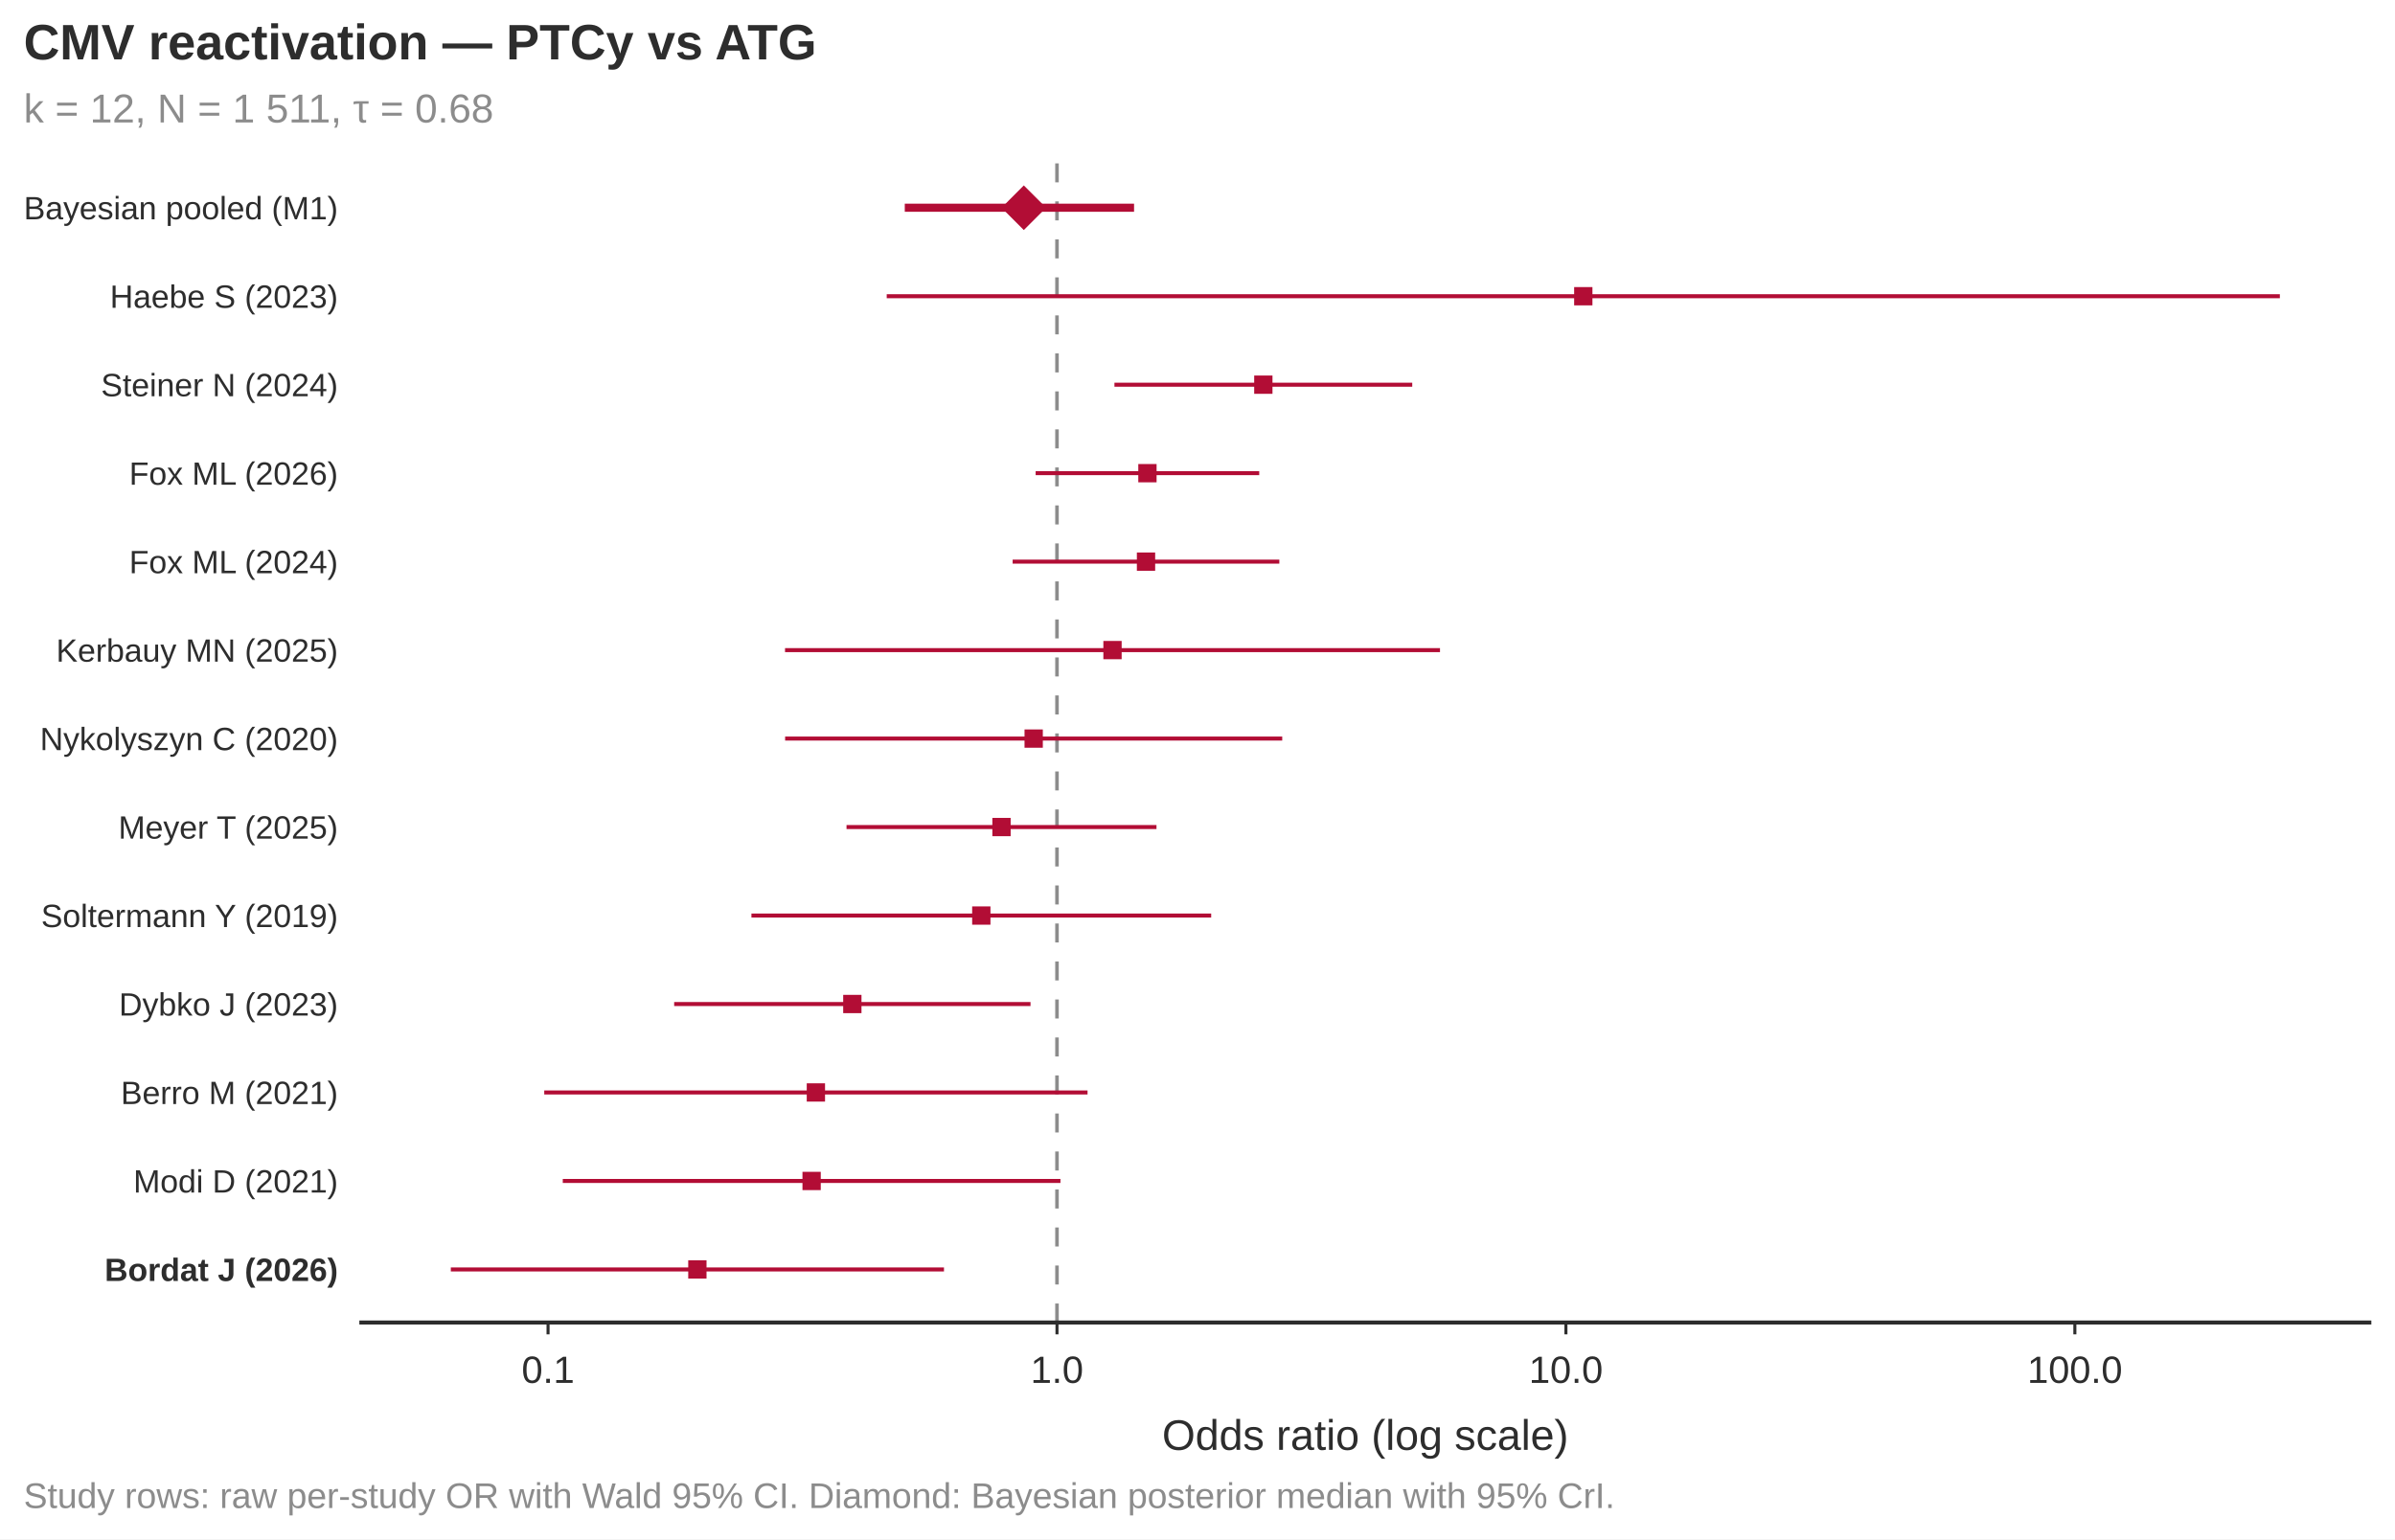
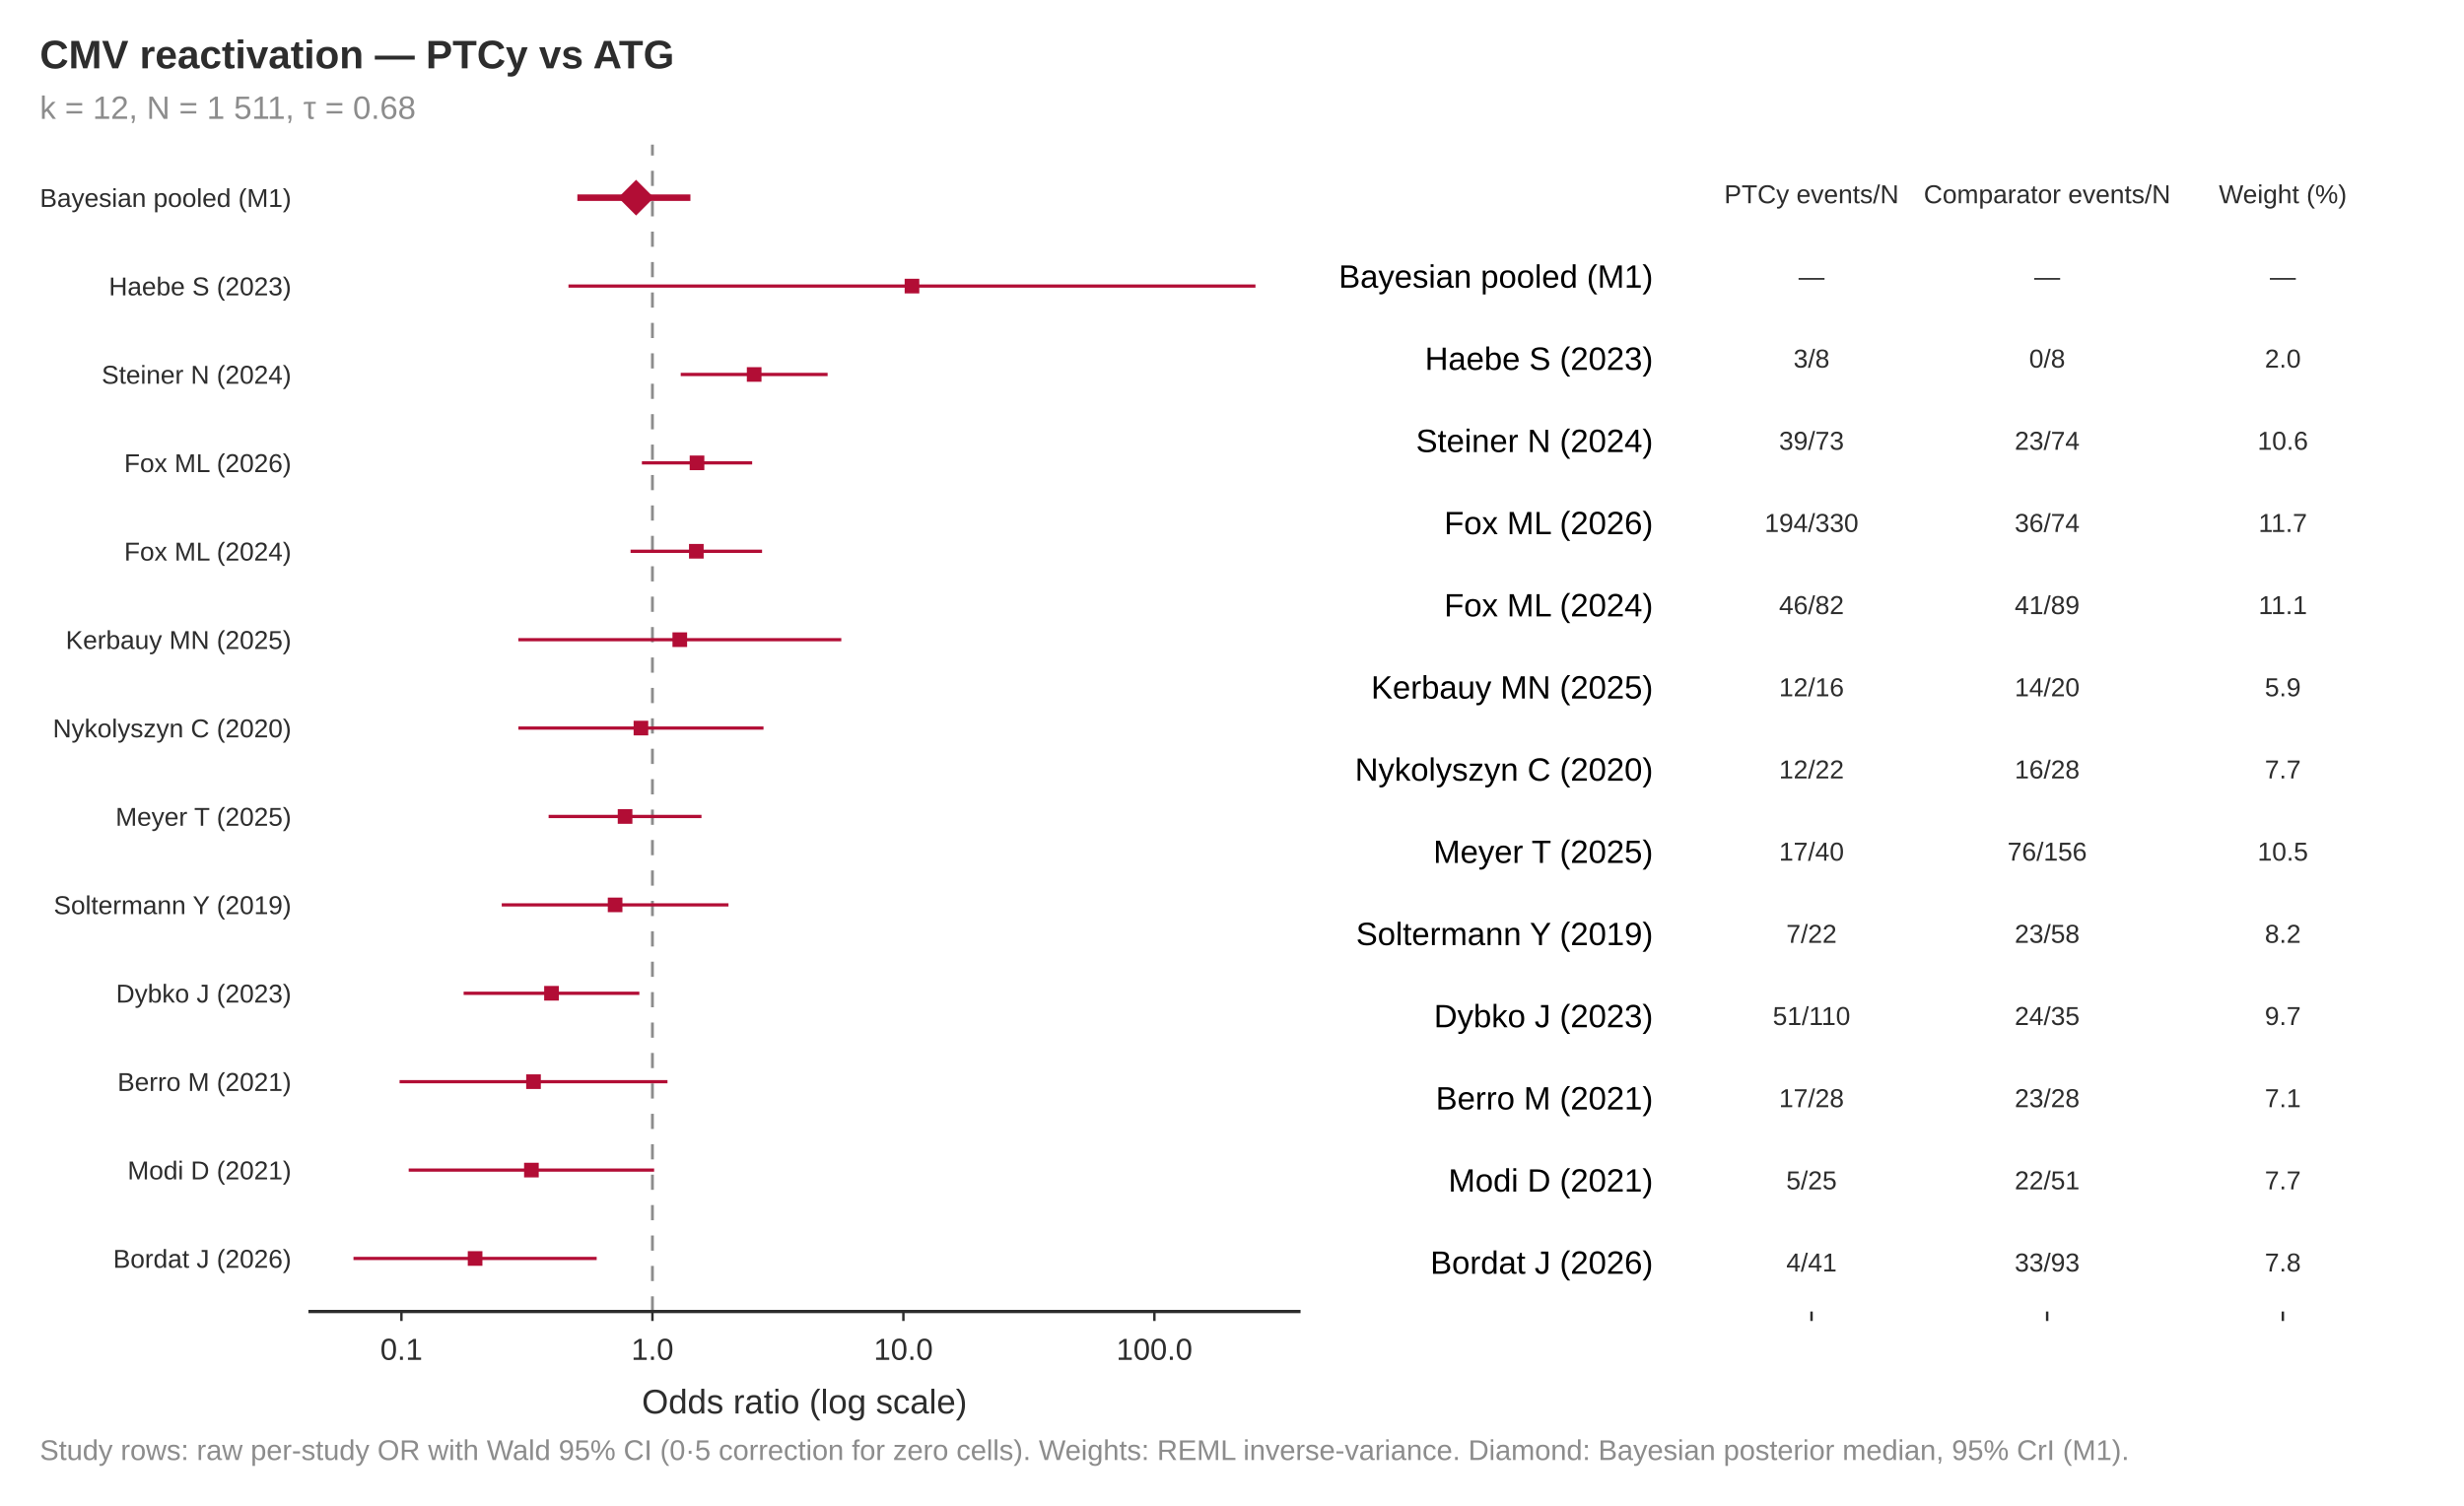
- <svg xmlns="http://www.w3.org/2000/svg" width="504.00pt" height="324.00pt" viewBox="0 0 504.00 324.00">
+ <svg xmlns="http://www.w3.org/2000/svg" width="648.00pt" height="396.00pt" viewBox="0 0 648.00 396.00">
  <g class="svglite">
    <defs>
      <style type="text/css">
    .svglite line, .svglite polyline, .svglite polygon, .svglite path, .svglite rect, .svglite circle {
      fill: none;
      stroke: #000000;
      stroke-linecap: round;
      stroke-linejoin: round;
      stroke-miterlimit: 10.00;
    }
    .svglite text {
      white-space: pre;
    }
    .svglite g.glyphgroup path {
      fill: inherit;
      stroke: none;
    }
  </style>
    </defs>
    <rect width="100%" height="100%" style="stroke: none; fill: #FFFFFF;" />
    <defs>
-       <clipPath id="cpMC4wMHw1MDQuMDB8MC4wMHwzMjQuMDA=">
-         <rect x="0.00" y="0.00" width="504.00" height="324.00" />
+       <clipPath id="cpMC4wMHw2NDguMDB8MC4wMHwzOTYuMDA=">
+         <rect x="0.00" y="0.00" width="648.00" height="396.00" />
      </clipPath>
    </defs>
-     <g clip-path="url(#cpMC4wMHw1MDQuMDB8MC4wMHwzMjQuMDA=)">
-       <rect x="0.00" y="0.00" width="504.00" height="324.00" style="stroke-width: 0.97; stroke: none; fill: #FFFFFF;" />
+     <g clip-path="url(#cpMC4wMHw2NDguMDB8MC4wMHwzOTYuMDA=)">
+       <rect x="0" y="0.00" width="648.00" height="396.00" style="stroke-width: 1.07; stroke: #FFFFFF; fill: #FFFFFF;" />
    </g>
    <defs>
-       <clipPath id="cpNzUuNjJ8NDk5LjAyfDMyLjU2fDI3OC4zOQ==">
-         <rect x="75.62" y="32.56" width="423.40" height="245.84" />
+       <clipPath id="cpODEuMTB8NjM3LjU0fDM4LjAzfDM0NC45MQ==">
+         <rect x="81.10" y="38.03" width="556.44" height="306.88" />
      </clipPath>
    </defs>
-     <g clip-path="url(#cpNzUuNjJ8NDk5LjAyfDMyLjU2fDI3OC4zOQ==)">
-       <rect x="75.62" y="32.56" width="423.40" height="245.84" style="stroke-width: 0.97; stroke: none; fill: #FFFFFF;" />
-       <line x1="222.43" y1="278.39" x2="222.43" y2="32.56" style="stroke-width: 0.75; stroke: #8C8C8C; stroke-dasharray: 4.00,4.00; stroke-linecap: butt;" />
-       <line x1="94.87" y1="267.22" x2="198.65" y2="267.22" style="stroke-width: 0.85; stroke: #B20D35; stroke-linecap: butt;" />
-       <line x1="118.43" y1="248.59" x2="223.16" y2="248.59" style="stroke-width: 0.85; stroke: #B20D35; stroke-linecap: butt;" />
-       <line x1="114.53" y1="229.97" x2="228.86" y2="229.97" style="stroke-width: 0.85; stroke: #B20D35; stroke-linecap: butt;" />
-       <line x1="141.87" y1="211.35" x2="216.86" y2="211.35" style="stroke-width: 0.85; stroke: #B20D35; stroke-linecap: butt;" />
-       <line x1="158.13" y1="192.72" x2="254.88" y2="192.72" style="stroke-width: 0.85; stroke: #B20D35; stroke-linecap: butt;" />
-       <line x1="178.14" y1="174.10" x2="243.37" y2="174.10" style="stroke-width: 0.85; stroke: #B20D35; stroke-linecap: butt;" />
-       <line x1="165.22" y1="155.47" x2="269.83" y2="155.47" style="stroke-width: 0.85; stroke: #B20D35; stroke-linecap: butt;" />
-       <line x1="165.20" y1="136.85" x2="303.03" y2="136.85" style="stroke-width: 0.85; stroke: #B20D35; stroke-linecap: butt;" />
-       <line x1="213.10" y1="118.23" x2="269.22" y2="118.23" style="stroke-width: 0.85; stroke: #B20D35; stroke-linecap: butt;" />
-       <line x1="217.94" y1="99.60" x2="264.99" y2="99.60" style="stroke-width: 0.85; stroke: #B20D35; stroke-linecap: butt;" />
-       <line x1="234.52" y1="80.98" x2="297.19" y2="80.98" style="stroke-width: 0.85; stroke: #B20D35; stroke-linecap: butt;" />
-       <line x1="186.60" y1="62.35" x2="479.77" y2="62.35" style="stroke-width: 0.85; stroke: #B20D35; stroke-linecap: butt;" />
-       <polygon points="144.83,269.14 148.68,269.14 148.68,265.29 144.83,265.29 " style="stroke-width: 1.29; stroke: none; fill: #B20D35;" />
-       <polygon points="168.87,250.52 172.72,250.52 172.72,246.67 168.87,246.67 " style="stroke-width: 1.29; stroke: none; fill: #B20D35;" />
-       <polygon points="169.77,231.89 173.62,231.89 173.62,228.04 169.77,228.04 " style="stroke-width: 1.29; stroke: none; fill: #B20D35;" />
-       <polygon points="177.44,213.27 181.29,213.27 181.29,209.42 177.44,209.42 " style="stroke-width: 1.29; stroke: none; fill: #B20D35;" />
-       <polygon points="204.58,194.65 208.43,194.65 208.43,190.80 204.58,190.80 " style="stroke-width: 1.29; stroke: none; fill: #B20D35;" />
-       <polygon points="208.83,176.02 212.68,176.02 212.68,172.17 208.83,172.17 " style="stroke-width: 1.29; stroke: none; fill: #B20D35;" />
-       <polygon points="215.60,157.40 219.45,157.40 219.45,153.55 215.60,153.55 " style="stroke-width: 1.29; stroke: none; fill: #B20D35;" />
-       <polygon points="232.19,138.77 236.04,138.77 236.04,134.92 232.19,134.92 " style="stroke-width: 1.29; stroke: none; fill: #B20D35;" />
-       <polygon points="239.24,120.15 243.09,120.15 243.09,116.30 239.24,116.30 " style="stroke-width: 1.29; stroke: none; fill: #B20D35;" />
-       <polygon points="239.54,101.53 243.39,101.53 243.39,97.68 239.54,97.68 " style="stroke-width: 1.29; stroke: none; fill: #B20D35;" />
-       <polygon points="263.93,82.90 267.78,82.90 267.78,79.05 263.93,79.05 " style="stroke-width: 1.29; stroke: none; fill: #B20D35;" />
-       <polygon points="331.26,64.28 335.11,64.28 335.11,60.43 331.26,60.43 " style="stroke-width: 1.29; stroke: none; fill: #B20D35;" />
-       <line x1="190.40" y1="43.73" x2="238.65" y2="43.73" style="stroke-width: 1.71; stroke: #B20D35; stroke-linecap: butt;" />
-       <polygon points="210.76,43.73 215.45,39.03 220.15,43.73 215.45,48.43 " style="stroke-width: 1.29; stroke: none; fill: #B20D35;" />
+     <g clip-path="url(#cpODEuMTB8NjM3LjU0fDM4LjAzfDM0NC45MQ==)">
+ </g>
+     <g clip-path="url(#cpMC4wMHw2NDguMDB8MC4wMHwzOTYuMDA=)">
+ </g>
+     <defs>
+       <clipPath id="cpNS40OHwzNDcuMDJ8NS40OHwzOTAuNTI=">
+         <rect x="5.48" y="5.48" width="341.54" height="385.04" />
+       </clipPath>
+     </defs>
+     <g clip-path="url(#cpNS40OHwzNDcuMDJ8NS40OHwzOTAuNTI=)">
+       <rect x="5.48" y="5.48" width="341.54" height="385.04" style="stroke-width: 0.97; stroke: none; fill: #FFFFFF;" />
    </g>
-     <g clip-path="url(#cpMC4wMHw1MDQuMDB8MC4wMHwzMjQuMDA=)">
-       <text x="71.14" y="269.65" text-anchor="end" style="font-size: 6.80px; font-weight: bold;fill: #2D2D2D; font-family: &quot;Arial&quot;;" textLength="49.12px" lengthAdjust="spacingAndGlyphs">Bordat J (2026)</text>
-       <text x="71.14" y="251.03" text-anchor="end" style="font-size: 6.80px;fill: #2D2D2D; font-family: &quot;Arial&quot;;" textLength="43.08px" lengthAdjust="spacingAndGlyphs">Modi D (2021)</text>
-       <text x="71.14" y="232.40" text-anchor="end" style="font-size: 6.80px;fill: #2D2D2D; font-family: &quot;Arial&quot;;" textLength="45.72px" lengthAdjust="spacingAndGlyphs">Berro M (2021)</text>
-       <text x="71.14" y="213.78" text-anchor="end" style="font-size: 6.80px;fill: #2D2D2D; font-family: &quot;Arial&quot;;" textLength="46.12px" lengthAdjust="spacingAndGlyphs">Dybko J (2023)</text>
-       <text x="71.14" y="195.15" text-anchor="end" style="font-size: 6.80px;fill: #2D2D2D; font-family: &quot;Arial&quot;;" textLength="62.48px" lengthAdjust="spacingAndGlyphs">Soltermann Y (2019)</text>
-       <text x="71.14" y="176.53" text-anchor="end" style="font-size: 6.80px;fill: #2D2D2D; font-family: &quot;Arial&quot;;" textLength="46.23px" lengthAdjust="spacingAndGlyphs">Meyer T (2025)</text>
-       <text x="71.14" y="157.91" text-anchor="end" style="font-size: 6.80px;fill: #2D2D2D; font-family: &quot;Arial&quot;;" textLength="62.77px" lengthAdjust="spacingAndGlyphs">Nykolyszyn C (2020)</text>
-       <text x="71.14" y="139.28" text-anchor="end" style="font-size: 6.80px;fill: #2D2D2D; font-family: &quot;Arial&quot;;" textLength="59.33px" lengthAdjust="spacingAndGlyphs">Kerbauy MN (2025)</text>
-       <text x="71.14" y="120.66" text-anchor="end" style="font-size: 6.80px;fill: #2D2D2D; font-family: &quot;Arial&quot;;" textLength="43.97px" lengthAdjust="spacingAndGlyphs">Fox ML (2024)</text>
-       <text x="71.14" y="102.04" text-anchor="end" style="font-size: 6.80px;fill: #2D2D2D; font-family: &quot;Arial&quot;;" textLength="43.97px" lengthAdjust="spacingAndGlyphs">Fox ML (2026)</text>
-       <text x="71.14" y="83.41" text-anchor="end" style="font-size: 6.80px;fill: #2D2D2D; font-family: &quot;Arial&quot;;" textLength="49.89px" lengthAdjust="spacingAndGlyphs">Steiner N (2024)</text>
-       <text x="71.14" y="64.79" text-anchor="end" style="font-size: 6.80px;fill: #2D2D2D; font-family: &quot;Arial&quot;;" textLength="48.00px" lengthAdjust="spacingAndGlyphs">Haebe S (2023)</text>
-       <text x="71.14" y="46.16" text-anchor="end" style="font-size: 6.80px;fill: #2D2D2D; font-family: &quot;Arial&quot;;" textLength="66.16px" lengthAdjust="spacingAndGlyphs">Bayesian pooled (M1)</text>
-       <polyline points="75.62,278.39 499.02,278.39 " style="stroke-width: 0.85; stroke: #2D2D2D; stroke-linecap: butt;" />
-       <polyline points="115.33,280.88 115.33,278.39 " style="stroke-width: 0.64; stroke: #2D2D2D; stroke-linecap: butt;" />
-       <polyline points="222.43,280.88 222.43,278.39 " style="stroke-width: 0.64; stroke: #2D2D2D; stroke-linecap: butt;" />
-       <polyline points="329.53,280.88 329.53,278.39 " style="stroke-width: 0.64; stroke: #2D2D2D; stroke-linecap: butt;" />
-       <polyline points="436.63,280.88 436.63,278.39 " style="stroke-width: 0.64; stroke: #2D2D2D; stroke-linecap: butt;" />
-       <text x="115.33" y="291.10" text-anchor="middle" style="font-size: 8.00px;fill: #2D2D2D; font-family: &quot;Arial&quot;;" textLength="11.12px" lengthAdjust="spacingAndGlyphs">0.1</text>
-       <text x="222.43" y="291.10" text-anchor="middle" style="font-size: 8.00px;fill: #2D2D2D; font-family: &quot;Arial&quot;;" textLength="11.12px" lengthAdjust="spacingAndGlyphs">1.0</text>
-       <text x="329.53" y="291.10" text-anchor="middle" style="font-size: 8.00px;fill: #2D2D2D; font-family: &quot;Arial&quot;;" textLength="15.58px" lengthAdjust="spacingAndGlyphs">10.0</text>
-       <text x="436.63" y="291.10" text-anchor="middle" style="font-size: 8.00px;fill: #2D2D2D; font-family: &quot;Arial&quot;;" textLength="20.03px" lengthAdjust="spacingAndGlyphs">100.0</text>
-       <text x="287.32" y="305.20" text-anchor="middle" style="font-size: 9.00px;fill: #2D2D2D; font-family: &quot;Arial&quot;;" textLength="85.50px" lengthAdjust="spacingAndGlyphs">Odds ratio (log scale)</text>
-       <text x="4.98" y="25.78" style="font-size: 8.50px;fill: #8C8C8C; font-family: &quot;Arial&quot;;" textLength="98.95px" lengthAdjust="spacingAndGlyphs">k = 12, N = 1 511, τ = 0.68</text>
-       <text x="4.98" y="12.50" style="font-size: 10.50px; font-weight: bold;fill: #2D2D2D; font-family: &quot;Arial&quot;;" textLength="166.91px" lengthAdjust="spacingAndGlyphs">CMV reactivation — PTCy vs ATG</text>
-       <text x="4.98" y="317.44" style="font-size: 7.50px;fill: #8C8C8C; font-family: &quot;Arial&quot;;" textLength="334.83px" lengthAdjust="spacingAndGlyphs">Study rows: raw per-study OR with Wald 95% CI. Diamond: Bayesian posterior median with 95% CrI.</text>
+     <g clip-path="url(#cpMC4wMHw2NDguMDB8MC4wMHwzOTYuMDA=)">
+ </g>
+     <defs>
+       <clipPath id="cpMzQ3LjAyfDY0Mi41Mnw1LjQ4fDM5MC41Mg==">
+         <rect x="347.02" y="5.48" width="295.51" height="385.04" />
+       </clipPath>
+     </defs>
+     <g clip-path="url(#cpMzQ3LjAyfDY0Mi41Mnw1LjQ4fDM5MC41Mg==)">
+       <rect x="347.02" y="5.48" width="295.51" height="385.04" style="stroke-width: 0.97; stroke: none; fill: #FFFFFF;" />
+     </g>
+     <g clip-path="url(#cpMC4wMHw2NDguMDB8MC4wMHwzOTYuMDA=)">
+ </g>
+     <defs>
+       <clipPath id="cpODEuMTB8MzQyLjAzfDM4LjAzfDM0NC45MQ==">
+         <rect x="81.10" y="38.03" width="260.93" height="306.88" />
+       </clipPath>
+     </defs>
+     <g clip-path="url(#cpODEuMTB8MzQyLjAzfDM4LjAzfDM0NC45MQ==)">
+       <rect x="81.10" y="38.03" width="260.93" height="306.88" style="stroke-width: 0.97; stroke: none; fill: #FFFFFF;" />
+       <line x1="171.58" y1="344.91" x2="171.58" y2="38.03" style="stroke-width: 0.75; stroke: #8C8C8C; stroke-dasharray: 4.00,4.00; stroke-linecap: butt;" />
+       <line x1="92.96" y1="330.96" x2="156.92" y2="330.96" style="stroke-width: 0.85; stroke: #B20D35; stroke-linecap: butt;" />
+       <line x1="107.48" y1="307.71" x2="172.03" y2="307.71" style="stroke-width: 0.85; stroke: #B20D35; stroke-linecap: butt;" />
+       <line x1="105.08" y1="284.47" x2="175.54" y2="284.47" style="stroke-width: 0.85; stroke: #B20D35; stroke-linecap: butt;" />
+       <line x1="121.93" y1="261.22" x2="168.14" y2="261.22" style="stroke-width: 0.85; stroke: #B20D35; stroke-linecap: butt;" />
+       <line x1="131.95" y1="237.97" x2="191.58" y2="237.97" style="stroke-width: 0.85; stroke: #B20D35; stroke-linecap: butt;" />
+       <line x1="144.28" y1="214.72" x2="184.48" y2="214.72" style="stroke-width: 0.85; stroke: #B20D35; stroke-linecap: butt;" />
+       <line x1="136.32" y1="191.47" x2="200.79" y2="191.47" style="stroke-width: 0.85; stroke: #B20D35; stroke-linecap: butt;" />
+       <line x1="136.31" y1="168.23" x2="221.25" y2="168.23" style="stroke-width: 0.85; stroke: #B20D35; stroke-linecap: butt;" />
+       <line x1="165.83" y1="144.98" x2="200.41" y2="144.98" style="stroke-width: 0.85; stroke: #B20D35; stroke-linecap: butt;" />
+       <line x1="168.81" y1="121.73" x2="197.81" y2="121.73" style="stroke-width: 0.85; stroke: #B20D35; stroke-linecap: butt;" />
+       <line x1="179.02" y1="98.48" x2="217.65" y2="98.48" style="stroke-width: 0.85; stroke: #B20D35; stroke-linecap: butt;" />
+       <line x1="149.50" y1="75.23" x2="330.17" y2="75.23" style="stroke-width: 0.85; stroke: #B20D35; stroke-linecap: butt;" />
+       <polygon points="123.02,332.89 126.87,332.89 126.87,329.04 123.02,329.04 " style="stroke-width: 1.29; stroke: none; fill: #B20D35;" />
+       <polygon points="137.83,309.64 141.68,309.64 141.68,305.79 137.83,305.79 " style="stroke-width: 1.29; stroke: none; fill: #B20D35;" />
+       <polygon points="138.38,286.39 142.23,286.39 142.23,282.54 138.38,282.54 " style="stroke-width: 1.29; stroke: none; fill: #B20D35;" />
+       <polygon points="143.11,263.14 146.96,263.14 146.96,259.29 143.11,259.29 " style="stroke-width: 1.29; stroke: none; fill: #B20D35;" />
+       <polygon points="159.84,239.89 163.69,239.89 163.69,236.05 159.84,236.05 " style="stroke-width: 1.29; stroke: none; fill: #B20D35;" />
+       <polygon points="162.46,216.65 166.31,216.65 166.31,212.80 162.46,212.80 " style="stroke-width: 1.29; stroke: none; fill: #B20D35;" />
+       <polygon points="166.63,193.40 170.48,193.40 170.48,189.55 166.63,189.55 " style="stroke-width: 1.29; stroke: none; fill: #B20D35;" />
+       <polygon points="176.85,170.15 180.70,170.15 180.70,166.30 176.85,166.30 " style="stroke-width: 1.29; stroke: none; fill: #B20D35;" />
+       <polygon points="181.20,146.90 185.05,146.90 185.05,143.05 181.20,143.05 " style="stroke-width: 1.29; stroke: none; fill: #B20D35;" />
+       <polygon points="181.38,123.65 185.23,123.65 185.23,119.80 181.38,119.80 " style="stroke-width: 1.29; stroke: none; fill: #B20D35;" />
+       <polygon points="196.41,100.40 200.26,100.40 200.26,96.56 196.41,96.56 " style="stroke-width: 1.29; stroke: none; fill: #B20D35;" />
+       <polygon points="237.91,77.16 241.76,77.16 241.76,73.31 237.91,73.31 " style="stroke-width: 1.29; stroke: none; fill: #B20D35;" />
+       <line x1="151.84" y1="51.98" x2="181.57" y2="51.98" style="stroke-width: 1.71; stroke: #B20D35; stroke-linecap: butt;" />
+       <polygon points="162.58,51.98 167.28,47.28 171.98,51.98 167.28,56.68 " style="stroke-width: 1.29; stroke: none; fill: #B20D35;" />
+     </g>
+     <g clip-path="url(#cpMC4wMHw2NDguMDB8MC4wMHwzOTYuMDA=)">
+       <text x="76.62" y="333.40" text-anchor="end" style="font-size: 6.80px;fill: #2D2D2D; font-family: &quot;Arial&quot;;" textLength="46.88px" lengthAdjust="spacingAndGlyphs">Bordat J (2026)</text>
+       <text x="76.62" y="310.15" text-anchor="end" style="font-size: 6.80px;fill: #2D2D2D; font-family: &quot;Arial&quot;;" textLength="43.08px" lengthAdjust="spacingAndGlyphs">Modi D (2021)</text>
+       <text x="76.62" y="286.90" text-anchor="end" style="font-size: 6.80px;fill: #2D2D2D; font-family: &quot;Arial&quot;;" textLength="45.72px" lengthAdjust="spacingAndGlyphs">Berro M (2021)</text>
+       <text x="76.62" y="263.65" text-anchor="end" style="font-size: 6.80px;fill: #2D2D2D; font-family: &quot;Arial&quot;;" textLength="46.12px" lengthAdjust="spacingAndGlyphs">Dybko J (2023)</text>
+       <text x="76.62" y="240.40" text-anchor="end" style="font-size: 6.80px;fill: #2D2D2D; font-family: &quot;Arial&quot;;" textLength="62.48px" lengthAdjust="spacingAndGlyphs">Soltermann Y (2019)</text>
+       <text x="76.62" y="217.16" text-anchor="end" style="font-size: 6.80px;fill: #2D2D2D; font-family: &quot;Arial&quot;;" textLength="46.23px" lengthAdjust="spacingAndGlyphs">Meyer T (2025)</text>
+       <text x="76.62" y="193.91" text-anchor="end" style="font-size: 6.80px;fill: #2D2D2D; font-family: &quot;Arial&quot;;" textLength="62.77px" lengthAdjust="spacingAndGlyphs">Nykolyszyn C (2020)</text>
+       <text x="76.62" y="170.66" text-anchor="end" style="font-size: 6.80px;fill: #2D2D2D; font-family: &quot;Arial&quot;;" textLength="59.33px" lengthAdjust="spacingAndGlyphs">Kerbauy MN (2025)</text>
+       <text x="76.62" y="147.41" text-anchor="end" style="font-size: 6.80px;fill: #2D2D2D; font-family: &quot;Arial&quot;;" textLength="43.97px" lengthAdjust="spacingAndGlyphs">Fox ML (2024)</text>
+       <text x="76.62" y="124.16" text-anchor="end" style="font-size: 6.80px;fill: #2D2D2D; font-family: &quot;Arial&quot;;" textLength="43.97px" lengthAdjust="spacingAndGlyphs">Fox ML (2026)</text>
+       <text x="76.62" y="100.91" text-anchor="end" style="font-size: 6.80px;fill: #2D2D2D; font-family: &quot;Arial&quot;;" textLength="49.89px" lengthAdjust="spacingAndGlyphs">Steiner N (2024)</text>
+       <text x="76.62" y="77.67" text-anchor="end" style="font-size: 6.80px;fill: #2D2D2D; font-family: &quot;Arial&quot;;" textLength="48.00px" lengthAdjust="spacingAndGlyphs">Haebe S (2023)</text>
+       <text x="76.62" y="54.42" text-anchor="end" style="font-size: 6.80px;fill: #2D2D2D; font-family: &quot;Arial&quot;;" textLength="66.16px" lengthAdjust="spacingAndGlyphs">Bayesian pooled (M1)</text>
+       <polyline points="81.10,344.91 342.03,344.91 " style="stroke-width: 0.85; stroke: #2D2D2D; stroke-linecap: butt;" />
+       <polyline points="105.57,347.40 105.57,344.91 " style="stroke-width: 0.64; stroke: #2D2D2D; stroke-linecap: butt;" />
+       <polyline points="171.58,347.40 171.58,344.91 " style="stroke-width: 0.64; stroke: #2D2D2D; stroke-linecap: butt;" />
+       <polyline points="237.58,347.40 237.58,344.91 " style="stroke-width: 0.64; stroke: #2D2D2D; stroke-linecap: butt;" />
+       <polyline points="303.59,347.40 303.59,344.91 " style="stroke-width: 0.64; stroke: #2D2D2D; stroke-linecap: butt;" />
+       <text x="105.57" y="357.62" text-anchor="middle" style="font-size: 8.00px;fill: #2D2D2D; font-family: &quot;Arial&quot;;" textLength="11.12px" lengthAdjust="spacingAndGlyphs">0.1</text>
+       <text x="171.58" y="357.62" text-anchor="middle" style="font-size: 8.00px;fill: #2D2D2D; font-family: &quot;Arial&quot;;" textLength="11.12px" lengthAdjust="spacingAndGlyphs">1.0</text>
+       <text x="237.58" y="357.62" text-anchor="middle" style="font-size: 8.00px;fill: #2D2D2D; font-family: &quot;Arial&quot;;" textLength="15.58px" lengthAdjust="spacingAndGlyphs">10.0</text>
+       <text x="303.59" y="357.62" text-anchor="middle" style="font-size: 8.00px;fill: #2D2D2D; font-family: &quot;Arial&quot;;" textLength="20.03px" lengthAdjust="spacingAndGlyphs">100.0</text>
+       <text x="211.57" y="371.72" text-anchor="middle" style="font-size: 9.00px;fill: #2D2D2D; font-family: &quot;Arial&quot;;" textLength="85.50px" lengthAdjust="spacingAndGlyphs">Odds ratio (log scale)</text>
+       <text x="10.46" y="31.26" style="font-size: 8.50px;fill: #8C8C8C; font-family: &quot;Arial&quot;;" textLength="98.95px" lengthAdjust="spacingAndGlyphs">k = 12, N = 1 511, τ = 0.68</text>
+       <text x="10.46" y="17.98" style="font-size: 10.50px; font-weight: bold;fill: #2D2D2D; font-family: &quot;Arial&quot;;" textLength="166.91px" lengthAdjust="spacingAndGlyphs">CMV reactivation — PTCy vs ATG</text>
+       <text x="10.46" y="383.96" style="font-size: 7.50px;fill: #8C8C8C; font-family: &quot;Arial&quot;;" textLength="549.05px" lengthAdjust="spacingAndGlyphs">Study rows: raw per-study OR with Wald 95% CI (0·5 correction for zero cells). Weights: REML inverse-variance. Diamond: Bayesian posterior median, 95% CrI (M1).</text>
+     </g>
+     <defs>
+       <clipPath id="cpNDM5LjIzfDYzNy41NHwzOC4wM3wzNDQuOTE=">
+         <rect x="439.23" y="38.03" width="198.31" height="306.88" />
+       </clipPath>
+     </defs>
+     <g clip-path="url(#cpNDM5LjIzfDYzNy41NHwzOC4wM3wzNDQuOTE=)">
+       <rect x="439.23" y="38.03" width="198.31" height="306.88" style="stroke-width: 0.97; stroke: none; fill: #FFFFFF;" />
+       <text x="476.41" y="334.39" text-anchor="middle" style="font-size: 6.83px;fill: #2D2D2D; font-family: &quot;Arial&quot;;" textLength="13.28px" lengthAdjust="spacingAndGlyphs">4/41</text>
+       <text x="476.41" y="312.78" text-anchor="middle" style="font-size: 6.83px;fill: #2D2D2D; font-family: &quot;Arial&quot;;" textLength="13.28px" lengthAdjust="spacingAndGlyphs">5/25</text>
+       <text x="476.41" y="291.17" text-anchor="middle" style="font-size: 6.83px;fill: #2D2D2D; font-family: &quot;Arial&quot;;" textLength="17.08px" lengthAdjust="spacingAndGlyphs">17/28</text>
+       <text x="476.41" y="269.56" text-anchor="middle" style="font-size: 6.83px;fill: #2D2D2D; font-family: &quot;Arial&quot;;" textLength="20.38px" lengthAdjust="spacingAndGlyphs">51/110</text>
+       <text x="476.41" y="247.95" text-anchor="middle" style="font-size: 6.83px;fill: #2D2D2D; font-family: &quot;Arial&quot;;" textLength="13.28px" lengthAdjust="spacingAndGlyphs">7/22</text>
+       <text x="476.41" y="226.33" text-anchor="middle" style="font-size: 6.83px;fill: #2D2D2D; font-family: &quot;Arial&quot;;" textLength="17.08px" lengthAdjust="spacingAndGlyphs">17/40</text>
+       <text x="476.41" y="204.72" text-anchor="middle" style="font-size: 6.83px;fill: #2D2D2D; font-family: &quot;Arial&quot;;" textLength="17.08px" lengthAdjust="spacingAndGlyphs">12/22</text>
+       <text x="476.41" y="183.11" text-anchor="middle" style="font-size: 6.83px;fill: #2D2D2D; font-family: &quot;Arial&quot;;" textLength="17.08px" lengthAdjust="spacingAndGlyphs">12/16</text>
+       <text x="476.41" y="161.50" text-anchor="middle" style="font-size: 6.83px;fill: #2D2D2D; font-family: &quot;Arial&quot;;" textLength="17.08px" lengthAdjust="spacingAndGlyphs">46/82</text>
+       <text x="476.41" y="139.89" text-anchor="middle" style="font-size: 6.83px;fill: #2D2D2D; font-family: &quot;Arial&quot;;" textLength="24.67px" lengthAdjust="spacingAndGlyphs">194/330</text>
+       <text x="476.41" y="118.28" text-anchor="middle" style="font-size: 6.83px;fill: #2D2D2D; font-family: &quot;Arial&quot;;" textLength="17.08px" lengthAdjust="spacingAndGlyphs">39/73</text>
+       <text x="476.41" y="96.67" text-anchor="middle" style="font-size: 6.83px;fill: #2D2D2D; font-family: &quot;Arial&quot;;" textLength="9.48px" lengthAdjust="spacingAndGlyphs">3/8</text>
+       <text x="476.41" y="75.06" text-anchor="middle" style="font-size: 6.83px;fill: #2D2D2D; font-family: &quot;Arial&quot;;" textLength="6.83px" lengthAdjust="spacingAndGlyphs">—</text>
+       <text x="476.41" y="53.45" text-anchor="middle" style="font-size: 6.83px;fill: #2D2D2D; font-family: &quot;Arial&quot;;" textLength="45.92px" lengthAdjust="spacingAndGlyphs">PTCy events/N</text>
+       <text x="538.38" y="334.39" text-anchor="middle" style="font-size: 6.83px;fill: #2D2D2D; font-family: &quot;Arial&quot;;" textLength="17.08px" lengthAdjust="spacingAndGlyphs">33/93</text>
+       <text x="538.38" y="312.78" text-anchor="middle" style="font-size: 6.83px;fill: #2D2D2D; font-family: &quot;Arial&quot;;" textLength="17.08px" lengthAdjust="spacingAndGlyphs">22/51</text>
+       <text x="538.38" y="291.17" text-anchor="middle" style="font-size: 6.83px;fill: #2D2D2D; font-family: &quot;Arial&quot;;" textLength="17.08px" lengthAdjust="spacingAndGlyphs">23/28</text>
+       <text x="538.38" y="269.56" text-anchor="middle" style="font-size: 6.83px;fill: #2D2D2D; font-family: &quot;Arial&quot;;" textLength="17.08px" lengthAdjust="spacingAndGlyphs">24/35</text>
+       <text x="538.38" y="247.95" text-anchor="middle" style="font-size: 6.83px;fill: #2D2D2D; font-family: &quot;Arial&quot;;" textLength="17.08px" lengthAdjust="spacingAndGlyphs">23/58</text>
+       <text x="538.38" y="226.33" text-anchor="middle" style="font-size: 6.83px;fill: #2D2D2D; font-family: &quot;Arial&quot;;" textLength="20.88px" lengthAdjust="spacingAndGlyphs">76/156</text>
+       <text x="538.38" y="204.72" text-anchor="middle" style="font-size: 6.83px;fill: #2D2D2D; font-family: &quot;Arial&quot;;" textLength="17.08px" lengthAdjust="spacingAndGlyphs">16/28</text>
+       <text x="538.38" y="183.11" text-anchor="middle" style="font-size: 6.83px;fill: #2D2D2D; font-family: &quot;Arial&quot;;" textLength="17.08px" lengthAdjust="spacingAndGlyphs">14/20</text>
+       <text x="538.38" y="161.50" text-anchor="middle" style="font-size: 6.83px;fill: #2D2D2D; font-family: &quot;Arial&quot;;" textLength="17.08px" lengthAdjust="spacingAndGlyphs">41/89</text>
+       <text x="538.38" y="139.89" text-anchor="middle" style="font-size: 6.83px;fill: #2D2D2D; font-family: &quot;Arial&quot;;" textLength="17.08px" lengthAdjust="spacingAndGlyphs">36/74</text>
+       <text x="538.38" y="118.28" text-anchor="middle" style="font-size: 6.83px;fill: #2D2D2D; font-family: &quot;Arial&quot;;" textLength="17.08px" lengthAdjust="spacingAndGlyphs">23/74</text>
+       <text x="538.38" y="96.67" text-anchor="middle" style="font-size: 6.83px;fill: #2D2D2D; font-family: &quot;Arial&quot;;" textLength="9.48px" lengthAdjust="spacingAndGlyphs">0/8</text>
+       <text x="538.38" y="75.06" text-anchor="middle" style="font-size: 6.83px;fill: #2D2D2D; font-family: &quot;Arial&quot;;" textLength="6.83px" lengthAdjust="spacingAndGlyphs">—</text>
+       <text x="538.38" y="53.45" text-anchor="middle" style="font-size: 6.83px;fill: #2D2D2D; font-family: &quot;Arial&quot;;" textLength="64.91px" lengthAdjust="spacingAndGlyphs">Comparator events/N</text>
+       <text x="600.36" y="334.39" text-anchor="middle" style="font-size: 6.83px;fill: #2D2D2D; font-family: &quot;Arial&quot;;" textLength="9.48px" lengthAdjust="spacingAndGlyphs">7.8</text>
+       <text x="600.36" y="312.78" text-anchor="middle" style="font-size: 6.83px;fill: #2D2D2D; font-family: &quot;Arial&quot;;" textLength="9.48px" lengthAdjust="spacingAndGlyphs">7.7</text>
+       <text x="600.36" y="291.17" text-anchor="middle" style="font-size: 6.83px;fill: #2D2D2D; font-family: &quot;Arial&quot;;" textLength="9.48px" lengthAdjust="spacingAndGlyphs">7.1</text>
+       <text x="600.36" y="269.56" text-anchor="middle" style="font-size: 6.83px;fill: #2D2D2D; font-family: &quot;Arial&quot;;" textLength="9.48px" lengthAdjust="spacingAndGlyphs">9.7</text>
+       <text x="600.36" y="247.95" text-anchor="middle" style="font-size: 6.83px;fill: #2D2D2D; font-family: &quot;Arial&quot;;" textLength="9.48px" lengthAdjust="spacingAndGlyphs">8.2</text>
+       <text x="600.36" y="226.33" text-anchor="middle" style="font-size: 6.83px;fill: #2D2D2D; font-family: &quot;Arial&quot;;" textLength="13.28px" lengthAdjust="spacingAndGlyphs">10.5</text>
+       <text x="600.36" y="204.72" text-anchor="middle" style="font-size: 6.83px;fill: #2D2D2D; font-family: &quot;Arial&quot;;" textLength="9.48px" lengthAdjust="spacingAndGlyphs">7.7</text>
+       <text x="600.36" y="183.11" text-anchor="middle" style="font-size: 6.83px;fill: #2D2D2D; font-family: &quot;Arial&quot;;" textLength="9.48px" lengthAdjust="spacingAndGlyphs">5.9</text>
+       <text x="600.36" y="161.50" text-anchor="middle" style="font-size: 6.83px;fill: #2D2D2D; font-family: &quot;Arial&quot;;" textLength="12.78px" lengthAdjust="spacingAndGlyphs">11.1</text>
+       <text x="600.36" y="139.89" text-anchor="middle" style="font-size: 6.83px;fill: #2D2D2D; font-family: &quot;Arial&quot;;" textLength="12.78px" lengthAdjust="spacingAndGlyphs">11.7</text>
+       <text x="600.36" y="118.28" text-anchor="middle" style="font-size: 6.83px;fill: #2D2D2D; font-family: &quot;Arial&quot;;" textLength="13.28px" lengthAdjust="spacingAndGlyphs">10.6</text>
+       <text x="600.36" y="96.67" text-anchor="middle" style="font-size: 6.83px;fill: #2D2D2D; font-family: &quot;Arial&quot;;" textLength="9.48px" lengthAdjust="spacingAndGlyphs">2.0</text>
+       <text x="600.36" y="75.06" text-anchor="middle" style="font-size: 6.83px;fill: #2D2D2D; font-family: &quot;Arial&quot;;" textLength="6.83px" lengthAdjust="spacingAndGlyphs">—</text>
+       <text x="600.36" y="53.45" text-anchor="middle" style="font-size: 6.83px;fill: #2D2D2D; font-family: &quot;Arial&quot;;" textLength="33.64px" lengthAdjust="spacingAndGlyphs">Weight (%)</text>
+     </g>
+     <g clip-path="url(#cpMC4wMHw2NDguMDB8MC4wMHwzOTYuMDA=)">
+       <text x="434.75" y="334.99" text-anchor="end" style="font-size: 8.50px; font-family: &quot;Arial&quot;;" textLength="58.62px" lengthAdjust="spacingAndGlyphs">Bordat J (2026)</text>
+       <text x="434.75" y="313.38" text-anchor="end" style="font-size: 8.50px; font-family: &quot;Arial&quot;;" textLength="53.89px" lengthAdjust="spacingAndGlyphs">Modi D (2021)</text>
+       <text x="434.75" y="291.77" text-anchor="end" style="font-size: 8.50px; font-family: &quot;Arial&quot;;" textLength="57.19px" lengthAdjust="spacingAndGlyphs">Berro M (2021)</text>
+       <text x="434.75" y="270.16" text-anchor="end" style="font-size: 8.50px; font-family: &quot;Arial&quot;;" textLength="57.67px" lengthAdjust="spacingAndGlyphs">Dybko J (2023)</text>
+       <text x="434.75" y="248.55" text-anchor="end" style="font-size: 8.50px; font-family: &quot;Arial&quot;;" textLength="78.17px" lengthAdjust="spacingAndGlyphs">Soltermann Y (2019)</text>
+       <text x="434.75" y="226.94" text-anchor="end" style="font-size: 8.50px; font-family: &quot;Arial&quot;;" textLength="57.81px" lengthAdjust="spacingAndGlyphs">Meyer T (2025)</text>
+       <text x="434.75" y="205.32" text-anchor="end" style="font-size: 8.50px; font-family: &quot;Arial&quot;;" textLength="78.45px" lengthAdjust="spacingAndGlyphs">Nykolyszyn C (2020)</text>
+       <text x="434.75" y="183.71" text-anchor="end" style="font-size: 8.50px; font-family: &quot;Arial&quot;;" textLength="74.22px" lengthAdjust="spacingAndGlyphs">Kerbauy MN (2025)</text>
+       <text x="434.75" y="162.10" text-anchor="end" style="font-size: 8.50px; font-family: &quot;Arial&quot;;" textLength="54.98px" lengthAdjust="spacingAndGlyphs">Fox ML (2024)</text>
+       <text x="434.75" y="140.49" text-anchor="end" style="font-size: 8.50px; font-family: &quot;Arial&quot;;" textLength="54.98px" lengthAdjust="spacingAndGlyphs">Fox ML (2026)</text>
+       <text x="434.75" y="118.88" text-anchor="end" style="font-size: 8.50px; font-family: &quot;Arial&quot;;" textLength="62.41px" lengthAdjust="spacingAndGlyphs">Steiner N (2024)</text>
+       <text x="434.75" y="97.27" text-anchor="end" style="font-size: 8.50px; font-family: &quot;Arial&quot;;" textLength="60.06px" lengthAdjust="spacingAndGlyphs">Haebe S (2023)</text>
+       <text x="434.75" y="75.66" text-anchor="end" style="font-size: 8.50px; font-family: &quot;Arial&quot;;" textLength="82.75px" lengthAdjust="spacingAndGlyphs">Bayesian pooled (M1)</text>
+       <polyline points="476.41,347.40 476.41,344.91 " style="stroke-width: 0.64; stroke: #2D2D2D; stroke-linecap: butt;" />
+       <polyline points="538.38,347.40 538.38,344.91 " style="stroke-width: 0.64; stroke: #2D2D2D; stroke-linecap: butt;" />
+       <polyline points="600.36,347.40 600.36,344.91 " style="stroke-width: 0.64; stroke: #2D2D2D; stroke-linecap: butt;" />
    </g>
  </g>
</svg>
